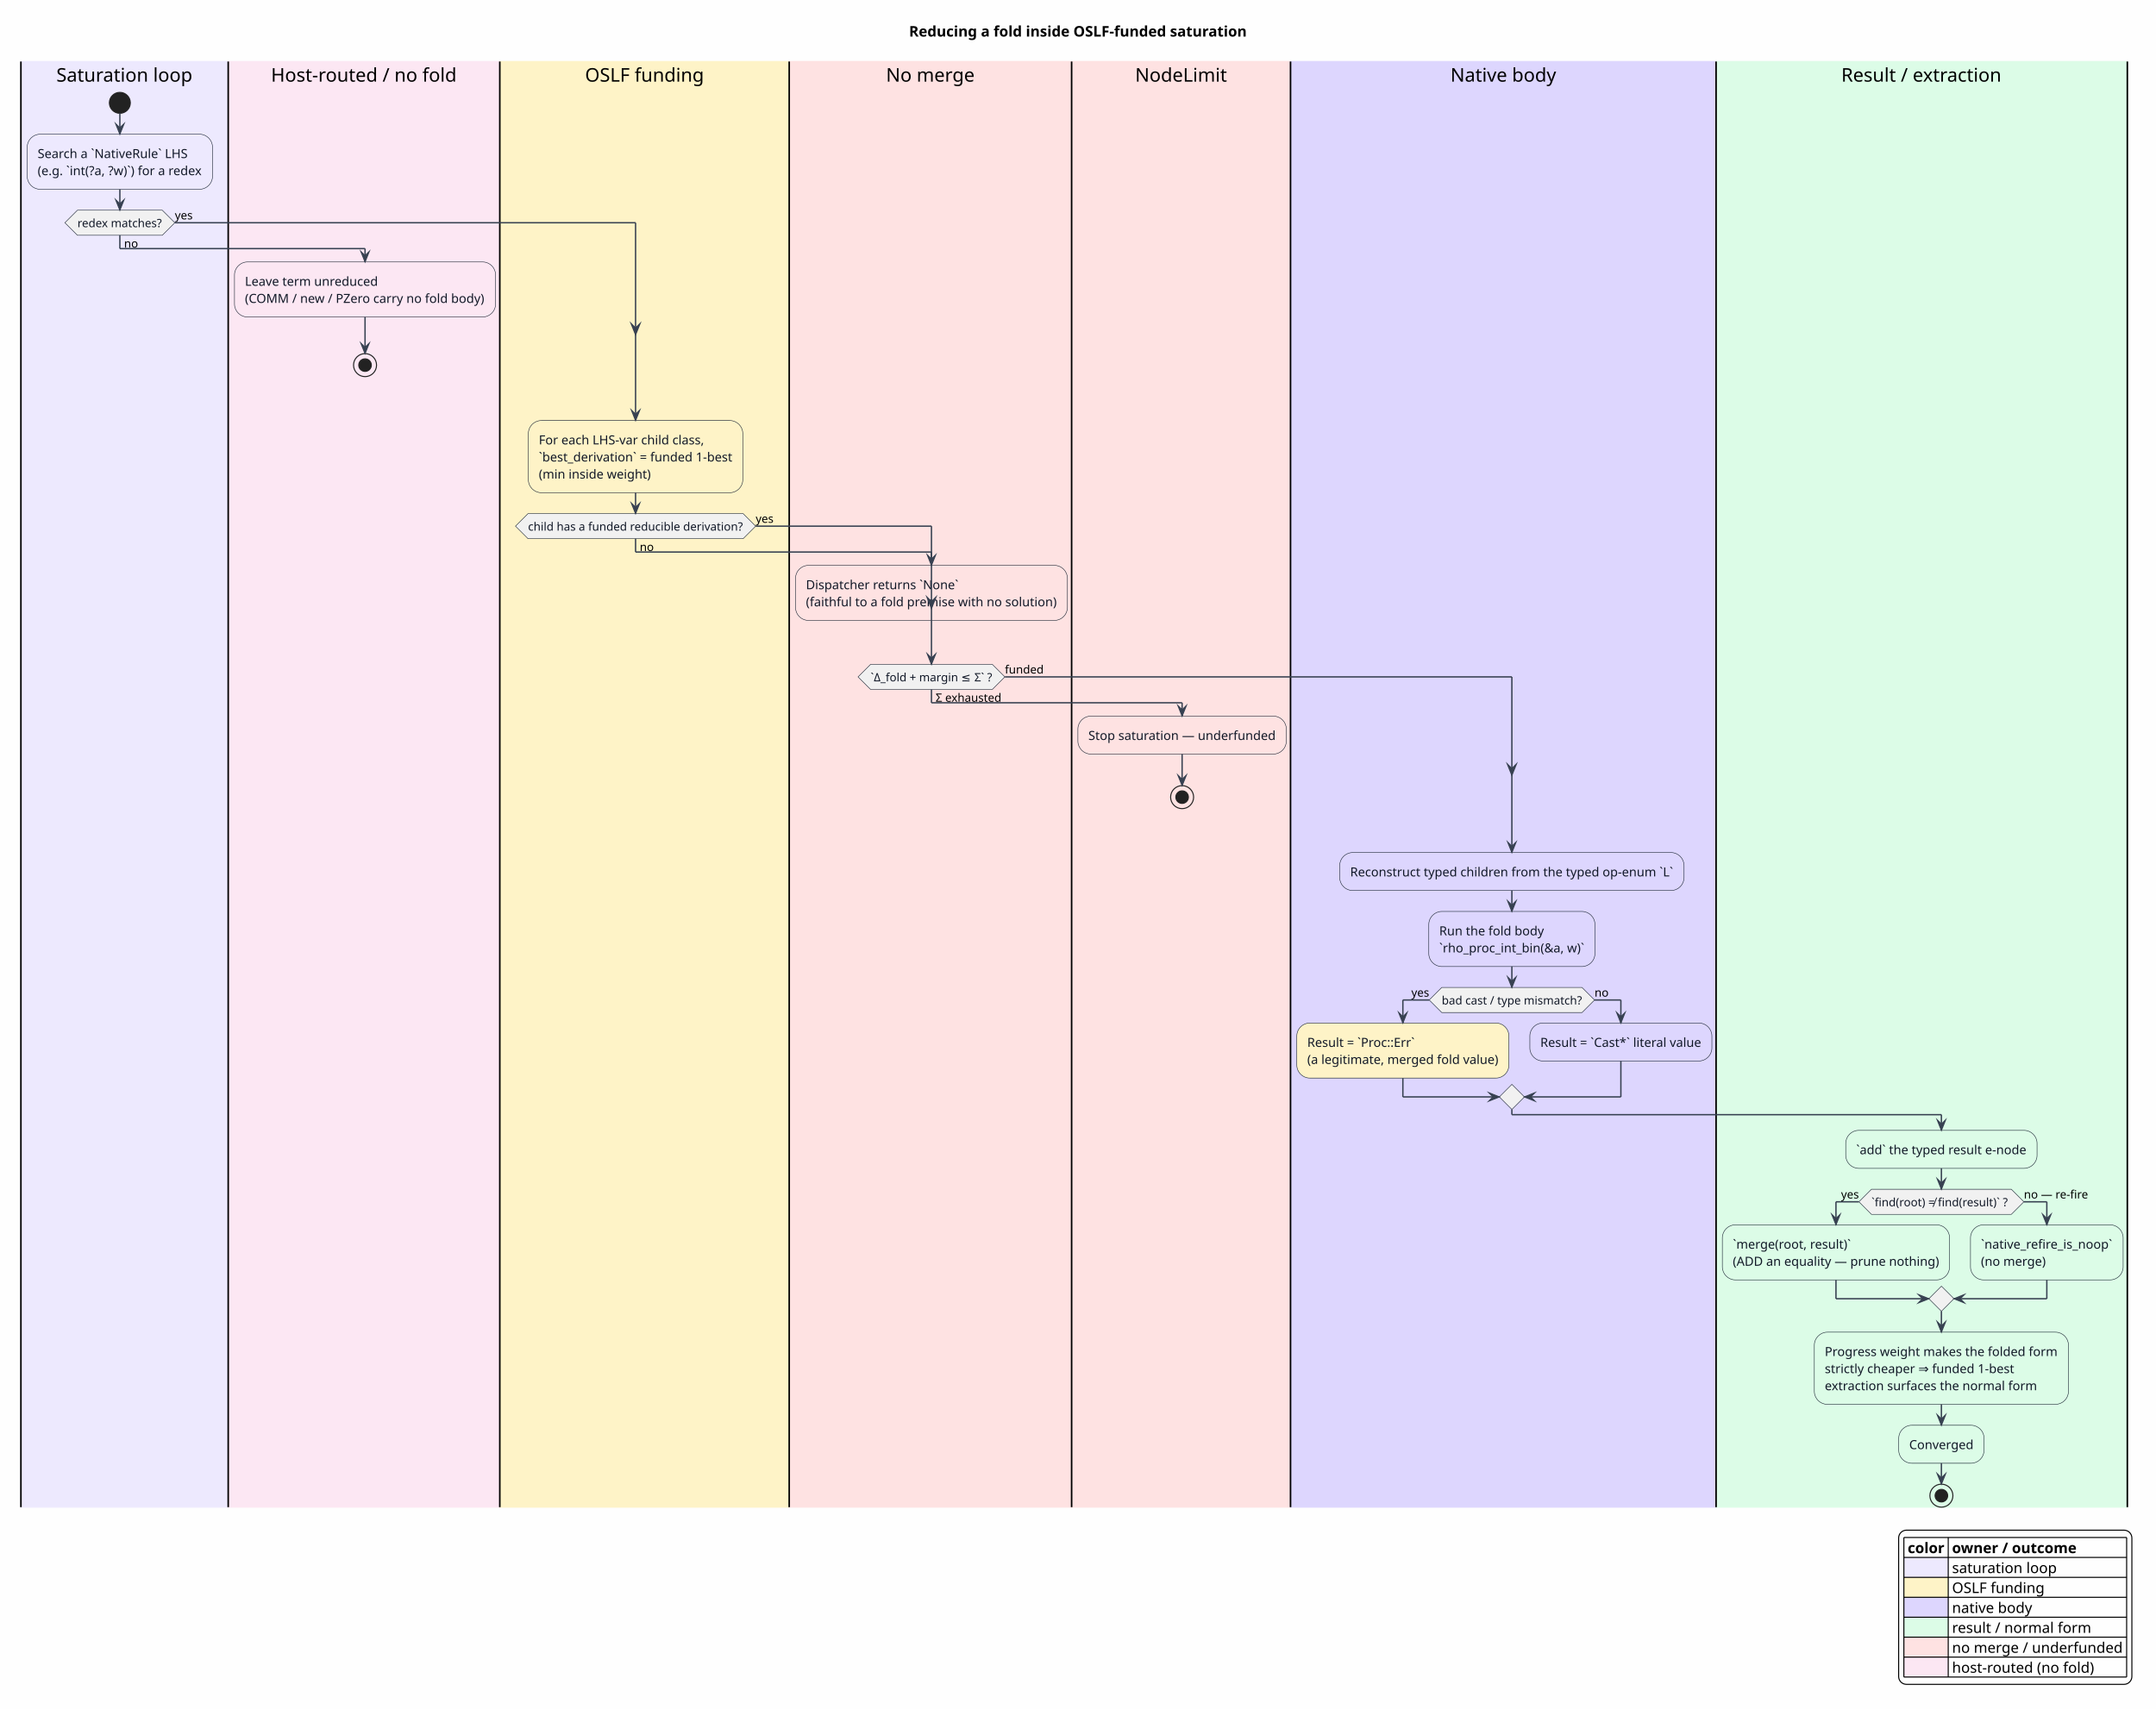
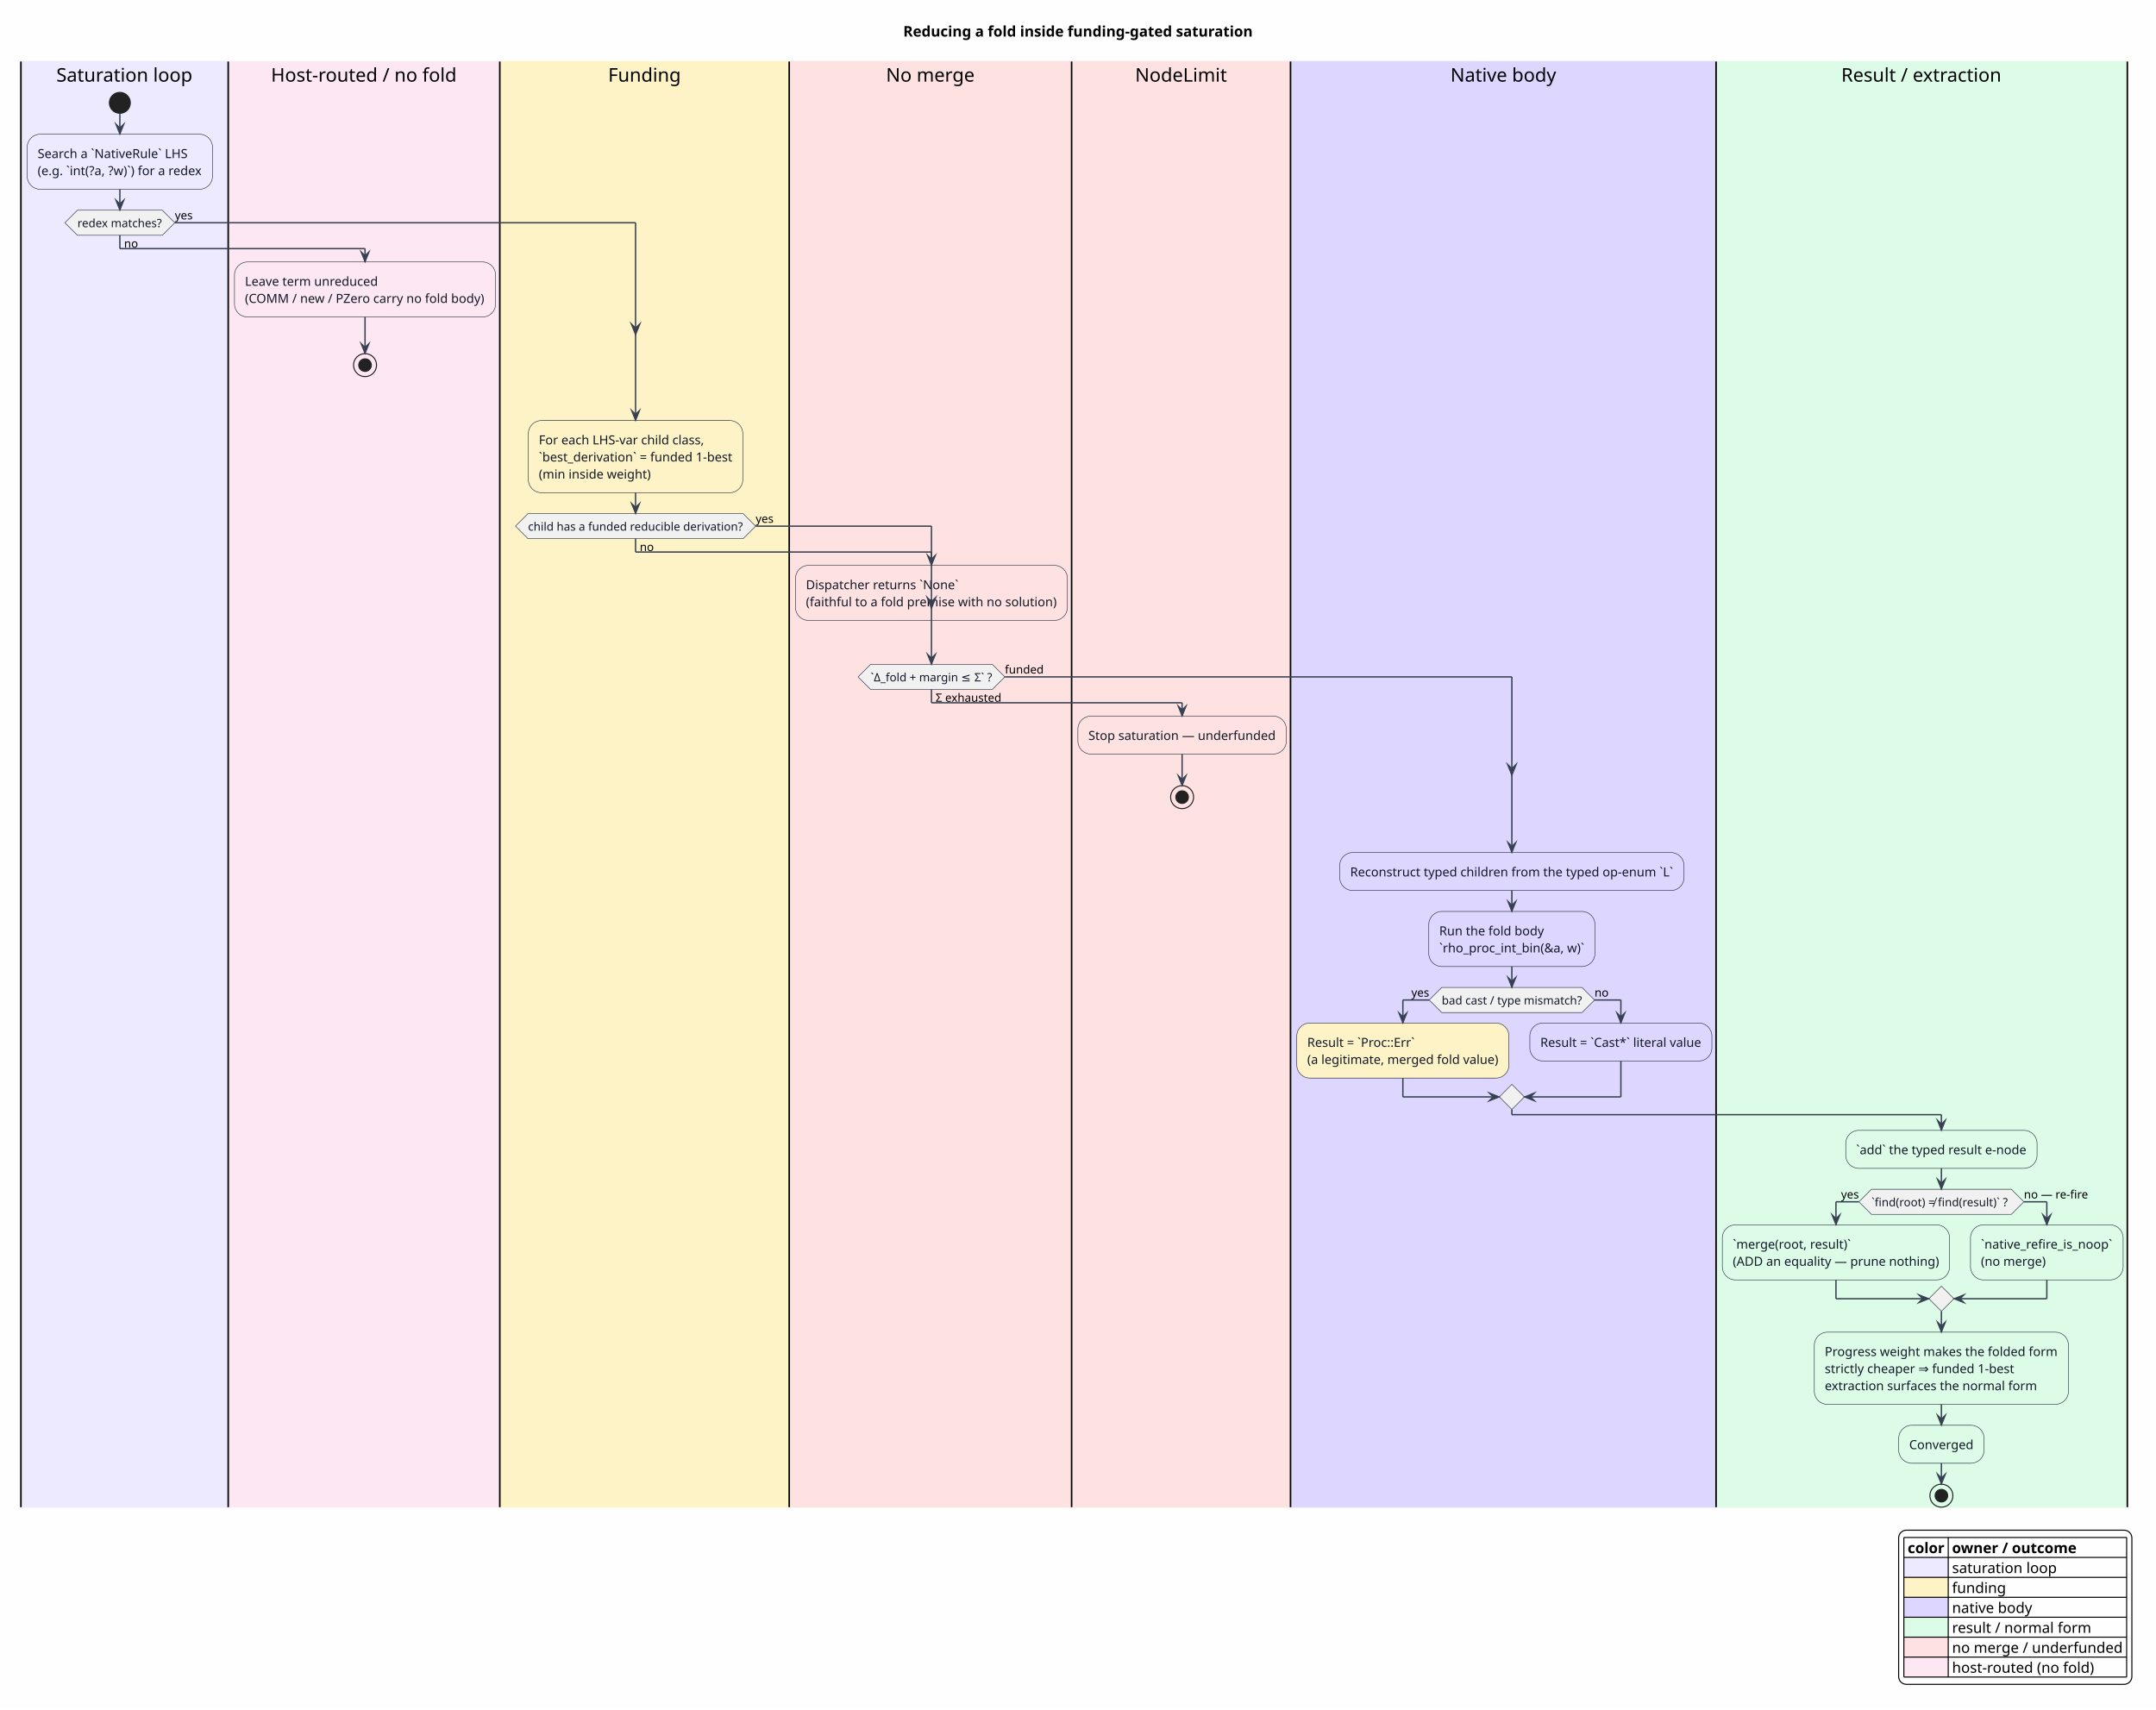
<svg xmlns="http://www.w3.org/2000/svg" contentStyleType="text/css" data-diagram-type="ACTIVITY" height="1635px" preserveAspectRatio="none" style="width:2062px;height:1635px;background:#FEFEFE;" version="1.1" viewBox="0 0 2062 1635" width="2062px" zoomAndPan="magnify">
  <defs />
  <g>
    <rect fill="#FEFEFE" height="1635" style="stroke:none;stroke-width:1;" width="2062" x="0" y="0" />
    <g class="title" data-source-line="3">
-       <text fill="#000000" font-family="sans-serif" font-size="14" font-weight="700" lengthAdjust="spacing" textLength="322.125" x="869.4" y="34.966">Reducing a fold inside OSLF-funded saturation</text>
+       <text fill="#000000" font-family="sans-serif" font-size="14" font-weight="700" lengthAdjust="spacing" textLength="333.269" x="863.829" y="34.966">Reducing a fold inside funding-gated saturation</text>
    </g>
    <rect fill="none" height="24.516" style="stroke:none;stroke-width:1;" width="2015.926" x="20" y="58.842" />
    <rect fill="#EDE9FE" height="1382.731" style="stroke:#EDE9FE;stroke-width:1;" width="198.261" x="20" y="58.842" />
    <ellipse cx="114.631" cy="98.358" fill="#222222" rx="10" ry="10" style="stroke:#222222;stroke-width:1;" />
    <rect fill="#EDE9FE" height="52.688" rx="12.5" ry="12.5" style="stroke:#1F2937;stroke-width:0.5;" width="177.261" x="26" y="128.358" />
    <text fill="#111827" font-family="sans-serif" font-size="12" lengthAdjust="spacing" textLength="143.713" x="36" y="151.186">Search a `NativeRule` LHS</text>
    <text fill="#111827" font-family="sans-serif" font-size="12" lengthAdjust="spacing" textLength="157.261" x="36" y="167.53">(e.g. `int(?a, ?w)`) for a redex</text>
    <polygon fill="#F1F1F1" points="74.057,201.046,155.204,201.046,167.204,213.046,155.204,225.046,74.057,225.046,62.057,213.046,74.057,201.046" style="stroke:#1F2937;stroke-width:0.5;stroke-linejoin:miter;stroke-miterlimit:10;" />
    <text fill="#000000" font-family="sans-serif" font-size="11" lengthAdjust="spacing" textLength="13.453" x="118.631" y="236.805">no</text>
    <text fill="#111827" font-family="sans-serif" font-size="11" lengthAdjust="spacing" textLength="81.146" x="74.057" y="217.314">redex matches?</text>
    <text fill="#000000" font-family="sans-serif" font-size="11" lengthAdjust="spacing" textLength="17.083" x="167.204" y="209.823">yes</text>
    <line style="stroke:#000000;stroke-width:1.5;" x1="20" x2="20" y1="58.842" y2="1441.573" />
    <rect fill="#FCE7F3" height="1382.731" style="stroke:#FCE7F3;stroke-width:1;" width="259.742" x="218.261" y="58.842" />
    <rect fill="#FCE7F3" height="52.688" rx="12.5" ry="12.5" style="stroke:#1F2937;stroke-width:0.5;" width="249.742" x="224.261" y="250.537" />
    <text fill="#111827" font-family="sans-serif" font-size="12" lengthAdjust="spacing" textLength="127.429" x="234.261" y="273.365">Leave term unreduced</text>
    <text fill="#111827" font-family="sans-serif" font-size="12" lengthAdjust="spacing" textLength="229.742" x="234.261" y="289.709">(COMM / new / PZero carry no fold body)</text>
    <ellipse cx="349.132" cy="349.225" fill="none" rx="11" ry="11" style="stroke:#222222;stroke-width:1;" />
    <ellipse cx="349.132" cy="349.225" fill="#222222" rx="6" ry="6" style="stroke:#222222;stroke-width:1;" />
    <line style="stroke:#000000;stroke-width:1.5;" x1="218.261" x2="218.261" y1="58.842" y2="1441.573" />
    <rect fill="#FEF3C7" height="1382.731" style="stroke:#FEF3C7;stroke-width:1;" width="276.803" x="478.003" y="58.842" />
    <rect fill="#FEF3C7" height="69.032" rx="12.5" ry="12.5" style="stroke:#1F2937;stroke-width:0.5;" width="205.101" x="505.312" y="402.225" />
    <text fill="#111827" font-family="sans-serif" font-size="12" lengthAdjust="spacing" textLength="158.065" x="515.312" y="425.053">For each LHS-var child class,</text>
    <text fill="#111827" font-family="sans-serif" font-size="12" lengthAdjust="spacing" textLength="185.101" x="515.312" y="441.397">`best_derivation` = funded 1-best</text>
    <text fill="#111827" font-family="sans-serif" font-size="12" lengthAdjust="spacing" textLength="107.101" x="515.312" y="457.741">(min inside weight)</text>
    <polygon fill="#F1F1F1" points="505.003,491.257,710.723,491.257,722.723,503.257,710.723,515.258,505.003,515.258,493.003,503.257,505.003,491.257" style="stroke:#1F2937;stroke-width:0.5;stroke-linejoin:miter;stroke-miterlimit:10;" />
    <text fill="#000000" font-family="sans-serif" font-size="11" lengthAdjust="spacing" textLength="13.453" x="611.863" y="527.016">no</text>
    <text fill="#111827" font-family="sans-serif" font-size="11" lengthAdjust="spacing" textLength="205.72" x="505.003" y="507.525">child has a funded reducible derivation?</text>
    <text fill="#000000" font-family="sans-serif" font-size="11" lengthAdjust="spacing" textLength="17.083" x="722.723" y="500.034">yes</text>
    <line style="stroke:#000000;stroke-width:1.5;" x1="478.003" x2="478.003" y1="58.842" y2="1441.573" />
    <rect fill="#FEE2E2" height="1382.731" style="stroke:#FEE2E2;stroke-width:1;" width="270.086" x="754.806" y="58.842" />
    <rect fill="#FEE2E2" height="52.688" rx="12.5" ry="12.5" style="stroke:#1F2937;stroke-width:0.5;" width="260.086" x="760.806" y="540.748" />
    <text fill="#111827" font-family="sans-serif" font-size="12" lengthAdjust="spacing" textLength="146.089" x="770.806" y="563.577">Dispatcher returns `None`</text>
    <text fill="#111827" font-family="sans-serif" font-size="12" lengthAdjust="spacing" textLength="240.086" x="770.806" y="579.921">(faithful to a fold premise with no solution)</text>
    <polygon fill="#F1F1F1" points="832.644,635.437,949.055,635.437,961.055,647.437,949.055,659.437,832.644,659.437,820.644,647.437,832.644,635.437" style="stroke:#1F2937;stroke-width:0.5;stroke-linejoin:miter;stroke-miterlimit:10;" />
    <text fill="#000000" font-family="sans-serif" font-size="11" lengthAdjust="spacing" textLength="63.151" x="894.849" y="671.196">Σ exhausted</text>
    <text fill="#111827" font-family="sans-serif" font-size="11" lengthAdjust="spacing" textLength="116.411" x="832.644" y="651.705">`Δ_fold + margin ≤ Σ` ?</text>
    <text fill="#000000" font-family="sans-serif" font-size="11" lengthAdjust="spacing" textLength="37.114" x="961.055" y="644.214">funded</text>
    <line style="stroke:#000000;stroke-width:1.5;" x1="754.806" x2="754.806" y1="58.842" y2="1441.573" />
    <rect fill="#FEE2E2" height="1382.731" style="stroke:#FEE2E2;stroke-width:1;" width="209.365" x="1024.892" y="58.842" />
    <rect fill="#FEE2E2" height="36.344" rx="12.5" ry="12.5" style="stroke:#1F2937;stroke-width:0.5;" width="199.365" x="1030.892" y="684.928" />
    <text fill="#111827" font-family="sans-serif" font-size="12" lengthAdjust="spacing" textLength="179.365" x="1040.892" y="707.756">Stop saturation — underfunded</text>
    <ellipse cx="1130.575" cy="762.444" fill="none" rx="11" ry="11" style="stroke:#222222;stroke-width:1;" />
    <ellipse cx="1130.575" cy="762.444" fill="#222222" rx="6" ry="6" style="stroke:#222222;stroke-width:1;" />
    <line style="stroke:#000000;stroke-width:1.5;" x1="1024.892" x2="1024.892" y1="58.842" y2="1441.573" />
    <rect fill="#DDD6FE" height="1382.731" style="stroke:#DDD6FE;stroke-width:1;" width="406.998" x="1234.257" y="58.842" />
    <rect fill="#DDD6FE" height="36.344" rx="12.5" ry="12.5" style="stroke:#1F2937;stroke-width:0.5;" width="329.338" x="1281.284" y="815.444" />
    <text fill="#111827" font-family="sans-serif" font-size="12" lengthAdjust="spacing" textLength="309.338" x="1291.284" y="838.272">Reconstruct typed children from the typed op-enum `L`</text>
    <rect fill="#DDD6FE" height="52.688" rx="12.5" ry="12.5" style="stroke:#1F2937;stroke-width:0.5;" width="158.937" x="1366.485" y="871.788" />
    <text fill="#111827" font-family="sans-serif" font-size="12" lengthAdjust="spacing" textLength="100.177" x="1376.485" y="894.616">Run the fold body</text>
    <text fill="#111827" font-family="sans-serif" font-size="12" lengthAdjust="spacing" textLength="138.937" x="1376.485" y="910.96">`rho_proc_int_bin(&amp;a, w)`</text>
    <polygon fill="#F1F1F1" points="1378.881,944.476,1513.025,944.476,1525.025,956.476,1513.025,968.476,1378.881,968.476,1366.881,956.476,1378.881,944.476" style="stroke:#1F2937;stroke-width:0.5;stroke-linejoin:miter;stroke-miterlimit:10;" />
    <text fill="#111827" font-family="sans-serif" font-size="11" lengthAdjust="spacing" textLength="134.144" x="1378.881" y="960.744">bad cast / type mismatch?</text>
    <text fill="#000000" font-family="sans-serif" font-size="11" lengthAdjust="spacing" textLength="17.083" x="1349.799" y="953.253">yes</text>
    <text fill="#000000" font-family="sans-serif" font-size="11" lengthAdjust="spacing" textLength="13.453" x="1525.025" y="953.253">no</text>
    <rect fill="#FEF3C7" height="52.688" rx="12.5" ry="12.5" style="stroke:#1F2937;stroke-width:0.5;" width="202.893" x="1240.257" y="978.476" />
    <text fill="#111827" font-family="sans-serif" font-size="12" lengthAdjust="spacing" textLength="102.925" x="1250.257" y="1001.304">Result = `Proc::Err`</text>
    <text fill="#111827" font-family="sans-serif" font-size="12" lengthAdjust="spacing" textLength="182.893" x="1250.257" y="1017.648">(a legitimate, merged fold value)</text>
    <rect fill="#DDD6FE" height="36.344" rx="12.5" ry="12.5" style="stroke:#1F2937;stroke-width:0.5;" width="174.105" x="1463.15" y="978.476" />
    <text fill="#111827" font-family="sans-serif" font-size="12" lengthAdjust="spacing" textLength="154.105" x="1473.15" y="1001.304">Result = `Cast*` literal value</text>
    <polygon fill="#F1F1F1" points="1445.953,1037.164,1457.953,1049.164,1445.953,1061.164,1433.953,1049.164,1445.953,1037.164" style="stroke:#1F2937;stroke-width:0.5;stroke-linejoin:miter;stroke-miterlimit:10;" />
    <line style="stroke:#000000;stroke-width:1.5;" x1="1234.257" x2="1234.257" y1="58.842" y2="1441.573" />
    <rect fill="#DCFCE7" height="1382.731" style="stroke:#DCFCE7;stroke-width:1;" width="393.33" x="1641.256" y="58.842" />
    <rect fill="#DCFCE7" height="36.344" rx="12.5" ry="12.5" style="stroke:#1F2937;stroke-width:0.5;" width="182.985" x="1765.26" y="1081.164" />
    <text fill="#111827" font-family="sans-serif" font-size="12" lengthAdjust="spacing" textLength="162.985" x="1775.26" y="1103.992">`add` the typed result e-node</text>
    <polygon fill="#F1F1F1" points="1789.868,1137.508,1923.637,1137.508,1935.637,1149.508,1923.637,1161.508,1789.868,1161.508,1777.868,1149.508,1789.868,1137.508" style="stroke:#1F2937;stroke-width:0.5;stroke-linejoin:miter;stroke-miterlimit:10;" />
    <text fill="#111827" font-family="sans-serif" font-size="11" lengthAdjust="spacing" textLength="133.769" x="1789.868" y="1153.776">`find(root) ≠ find(result)` ?</text>
    <text fill="#000000" font-family="sans-serif" font-size="11" lengthAdjust="spacing" textLength="17.083" x="1760.785" y="1146.285">yes</text>
    <text fill="#000000" font-family="sans-serif" font-size="11" lengthAdjust="spacing" textLength="61.831" x="1935.637" y="1146.285">no — re-fire</text>
    <rect fill="#DCFCE7" height="52.688" rx="12.5" ry="12.5" style="stroke:#1F2937;stroke-width:0.5;" width="217.329" x="1647.256" y="1171.508" />
    <text fill="#111827" font-family="sans-serif" font-size="12" lengthAdjust="spacing" textLength="113.497" x="1657.256" y="1194.336">`merge(root, result)`</text>
    <text fill="#111827" font-family="sans-serif" font-size="12" lengthAdjust="spacing" textLength="197.329" x="1657.256" y="1210.681">(ADD an equality — prune nothing)</text>
    <rect fill="#DCFCE7" height="52.688" rx="12.5" ry="12.5" style="stroke:#1F2937;stroke-width:0.5;" width="146.001" x="1884.585" y="1171.508" />
    <text fill="#111827" font-family="sans-serif" font-size="12" lengthAdjust="spacing" textLength="126.001" x="1894.585" y="1194.336">`native_refire_is_noop`</text>
    <text fill="#111827" font-family="sans-serif" font-size="12" lengthAdjust="spacing" textLength="62.088" x="1894.585" y="1210.681">(no merge)</text>
    <polygon fill="#F1F1F1" points="1856.753,1230.197,1868.753,1242.197,1856.753,1254.197,1844.753,1242.197,1856.753,1230.197" style="stroke:#1F2937;stroke-width:0.5;stroke-linejoin:miter;stroke-miterlimit:10;" />
    <rect fill="#DCFCE7" height="69.032" rx="12.5" ry="12.5" style="stroke:#1F2937;stroke-width:0.5;" width="243.07" x="1735.218" y="1274.197" />
    <text fill="#111827" font-family="sans-serif" font-size="12" lengthAdjust="spacing" textLength="223.07" x="1745.218" y="1297.025">Progress weight makes the folded form</text>
    <text fill="#111827" font-family="sans-serif" font-size="12" lengthAdjust="spacing" textLength="181.2" x="1745.218" y="1313.369">strictly cheaper ⇒ funded 1-best</text>
    <text fill="#111827" font-family="sans-serif" font-size="12" lengthAdjust="spacing" textLength="203.498" x="1745.218" y="1329.713">extraction surfaces the normal form</text>
    <rect fill="#DCFCE7" height="36.344" rx="12.5" ry="12.5" style="stroke:#1F2937;stroke-width:0.5;" width="81.608" x="1815.949" y="1363.229" />
    <text fill="#111827" font-family="sans-serif" font-size="12" lengthAdjust="spacing" textLength="61.608" x="1825.949" y="1386.057">Converged</text>
    <ellipse cx="1856.753" cy="1430.573" fill="none" rx="11" ry="11" style="stroke:#222222;stroke-width:1;" />
    <ellipse cx="1856.753" cy="1430.573" fill="#222222" rx="6" ry="6" style="stroke:#222222;stroke-width:1;" />
    <line style="stroke:#000000;stroke-width:1.5;" x1="1641.256" x2="1641.256" y1="58.842" y2="1441.573" />
    <line style="stroke:#000000;stroke-width:1.5;" x1="2034.586" x2="2034.586" y1="58.842" y2="1441.573" />
    <line style="stroke:#374151;stroke-width:1.3;" x1="114.631" x2="114.631" y1="108.358" y2="128.358" />
    <polygon fill="#374151" points="110.631,118.358,114.631,128.358,118.631,118.358,114.631,122.358" style="stroke:#374151;stroke-width:1;stroke-linejoin:miter;stroke-miterlimit:10;" />
    <line style="stroke:#374151;stroke-width:1.3;" x1="167.204" x2="607.863" y1="213.046" y2="213.046" />
    <polygon fill="#374151" points="603.863,309.881,607.863,319.881,611.863,309.881,607.863,313.881" style="stroke:#374151;stroke-width:1.3;stroke-linejoin:miter;stroke-miterlimit:10;" />
    <line style="stroke:#374151;stroke-width:1.3;" x1="607.863" x2="607.863" y1="213.046" y2="402.225" />
    <polygon fill="#374151" points="603.863,392.225,607.863,402.225,611.863,392.225,607.863,396.225" style="stroke:#374151;stroke-width:1;stroke-linejoin:miter;stroke-miterlimit:10;" />
    <line style="stroke:#374151;stroke-width:1.3;" x1="114.631" x2="114.631" y1="181.046" y2="201.046" />
    <polygon fill="#374151" points="110.631,191.046,114.631,201.046,118.631,191.046,114.631,195.046" style="stroke:#374151;stroke-width:1;stroke-linejoin:miter;stroke-miterlimit:10;" />
    <line style="stroke:#374151;stroke-width:1.3;" x1="349.132" x2="349.132" y1="303.225" y2="338.225" />
    <polygon fill="#374151" points="345.132,328.225,349.132,338.225,353.132,328.225,349.132,332.225" style="stroke:#374151;stroke-width:1;stroke-linejoin:miter;stroke-miterlimit:10;" />
    <line style="stroke:#374151;stroke-width:1.3;" x1="722.723" x2="890.849" y1="503.257" y2="503.257" />
    <polygon fill="#374151" points="886.849,571.592,890.849,581.592,894.849,571.592,890.849,575.592" style="stroke:#374151;stroke-width:1.3;stroke-linejoin:miter;stroke-miterlimit:10;" />
    <line style="stroke:#374151;stroke-width:1.3;" x1="890.849" x2="890.849" y1="503.257" y2="635.437" />
    <polygon fill="#374151" points="886.849,625.437,890.849,635.437,894.849,625.437,890.849,629.437" style="stroke:#374151;stroke-width:1;stroke-linejoin:miter;stroke-miterlimit:10;" />
    <line style="stroke:#374151;stroke-width:1.3;" x1="607.863" x2="607.863" y1="471.257" y2="491.257" />
    <polygon fill="#374151" points="603.863,481.257,607.863,491.257,611.863,481.257,607.863,485.257" style="stroke:#374151;stroke-width:1;stroke-linejoin:miter;stroke-miterlimit:10;" />
    <line style="stroke:#374151;stroke-width:1.3;" x1="961.055" x2="1445.953" y1="647.437" y2="647.437" />
    <polygon fill="#374151" points="1441.953,731.272,1445.953,741.272,1449.953,731.272,1445.953,735.272" style="stroke:#374151;stroke-width:1.3;stroke-linejoin:miter;stroke-miterlimit:10;" />
    <line style="stroke:#374151;stroke-width:1.3;" x1="1445.953" x2="1445.953" y1="647.437" y2="815.444" />
    <polygon fill="#374151" points="1441.953,805.444,1445.953,815.444,1449.953,805.444,1445.953,809.444" style="stroke:#374151;stroke-width:1;stroke-linejoin:miter;stroke-miterlimit:10;" />
    <line style="stroke:#374151;stroke-width:1.3;" x1="1130.575" x2="1130.575" y1="721.272" y2="751.444" />
    <polygon fill="#374151" points="1126.575,741.444,1130.575,751.444,1134.575,741.444,1130.575,745.444" style="stroke:#374151;stroke-width:1;stroke-linejoin:miter;stroke-miterlimit:10;" />
    <line style="stroke:#374151;stroke-width:1.3;" x1="1445.953" x2="1445.953" y1="851.788" y2="871.788" />
    <polygon fill="#374151" points="1441.953,861.788,1445.953,871.788,1449.953,861.788,1445.953,865.788" style="stroke:#374151;stroke-width:1;stroke-linejoin:miter;stroke-miterlimit:10;" />
    <line style="stroke:#374151;stroke-width:1.3;" x1="1366.881" x2="1341.704" y1="956.476" y2="956.476" />
    <line style="stroke:#374151;stroke-width:1.3;" x1="1341.704" x2="1341.704" y1="956.476" y2="978.476" />
    <polygon fill="#374151" points="1337.704,968.476,1341.704,978.476,1345.704,968.476,1341.704,972.476" style="stroke:#374151;stroke-width:1;stroke-linejoin:miter;stroke-miterlimit:10;" />
    <line style="stroke:#374151;stroke-width:1.3;" x1="1525.025" x2="1550.203" y1="956.476" y2="956.476" />
    <line style="stroke:#374151;stroke-width:1.3;" x1="1550.203" x2="1550.203" y1="956.476" y2="978.476" />
    <polygon fill="#374151" points="1546.203,968.476,1550.203,978.476,1554.203,968.476,1550.203,972.476" style="stroke:#374151;stroke-width:1;stroke-linejoin:miter;stroke-miterlimit:10;" />
    <line style="stroke:#374151;stroke-width:1.3;" x1="1341.704" x2="1341.704" y1="1031.164" y2="1049.164" />
    <line style="stroke:#374151;stroke-width:1.3;" x1="1341.704" x2="1433.953" y1="1049.164" y2="1049.164" />
    <polygon fill="#374151" points="1423.953,1045.164,1433.953,1049.164,1423.953,1053.164,1427.953,1049.164" style="stroke:#374151;stroke-width:1;stroke-linejoin:miter;stroke-miterlimit:10;" />
    <line style="stroke:#374151;stroke-width:1.3;" x1="1550.203" x2="1550.203" y1="1014.82" y2="1049.164" />
    <line style="stroke:#374151;stroke-width:1.3;" x1="1550.203" x2="1457.953" y1="1049.164" y2="1049.164" />
    <polygon fill="#374151" points="1467.953,1045.164,1457.953,1049.164,1467.953,1053.164,1463.953,1049.164" style="stroke:#374151;stroke-width:1;stroke-linejoin:miter;stroke-miterlimit:10;" />
    <line style="stroke:#374151;stroke-width:1.3;" x1="1445.953" x2="1445.953" y1="924.476" y2="944.476" />
    <polygon fill="#374151" points="1441.953,934.476,1445.953,944.476,1449.953,934.476,1445.953,938.476" style="stroke:#374151;stroke-width:1;stroke-linejoin:miter;stroke-miterlimit:10;" />
    <line style="stroke:#374151;stroke-width:1.3;" x1="1777.868" x2="1755.92" y1="1149.508" y2="1149.508" />
    <line style="stroke:#374151;stroke-width:1.3;" x1="1755.92" x2="1755.92" y1="1149.508" y2="1171.508" />
    <polygon fill="#374151" points="1751.92,1161.508,1755.92,1171.508,1759.92,1161.508,1755.92,1165.508" style="stroke:#374151;stroke-width:1;stroke-linejoin:miter;stroke-miterlimit:10;" />
    <line style="stroke:#374151;stroke-width:1.3;" x1="1935.637" x2="1957.585" y1="1149.508" y2="1149.508" />
    <line style="stroke:#374151;stroke-width:1.3;" x1="1957.585" x2="1957.585" y1="1149.508" y2="1171.508" />
    <polygon fill="#374151" points="1953.585,1161.508,1957.585,1171.508,1961.585,1161.508,1957.585,1165.508" style="stroke:#374151;stroke-width:1;stroke-linejoin:miter;stroke-miterlimit:10;" />
    <line style="stroke:#374151;stroke-width:1.3;" x1="1755.92" x2="1755.92" y1="1224.197" y2="1242.197" />
    <line style="stroke:#374151;stroke-width:1.3;" x1="1755.92" x2="1844.753" y1="1242.197" y2="1242.197" />
    <polygon fill="#374151" points="1834.753,1238.197,1844.753,1242.197,1834.753,1246.197,1838.753,1242.197" style="stroke:#374151;stroke-width:1;stroke-linejoin:miter;stroke-miterlimit:10;" />
    <line style="stroke:#374151;stroke-width:1.3;" x1="1957.585" x2="1957.585" y1="1224.197" y2="1242.197" />
    <line style="stroke:#374151;stroke-width:1.3;" x1="1957.585" x2="1868.753" y1="1242.197" y2="1242.197" />
    <polygon fill="#374151" points="1878.753,1238.197,1868.753,1242.197,1878.753,1246.197,1874.753,1242.197" style="stroke:#374151;stroke-width:1;stroke-linejoin:miter;stroke-miterlimit:10;" />
    <line style="stroke:#374151;stroke-width:1.3;" x1="1856.753" x2="1856.753" y1="1117.508" y2="1137.508" />
    <polygon fill="#374151" points="1852.753,1127.508,1856.753,1137.508,1860.753,1127.508,1856.753,1131.508" style="stroke:#374151;stroke-width:1;stroke-linejoin:miter;stroke-miterlimit:10;" />
    <line style="stroke:#374151;stroke-width:1.3;" x1="1856.753" x2="1856.753" y1="1254.197" y2="1274.197" />
    <polygon fill="#374151" points="1852.753,1264.197,1856.753,1274.197,1860.753,1264.197,1856.753,1268.197" style="stroke:#374151;stroke-width:1;stroke-linejoin:miter;stroke-miterlimit:10;" />
    <line style="stroke:#374151;stroke-width:1.3;" x1="1856.753" x2="1856.753" y1="1343.229" y2="1363.229" />
    <polygon fill="#374151" points="1852.753,1353.229,1856.753,1363.229,1860.753,1353.229,1856.753,1357.229" style="stroke:#374151;stroke-width:1;stroke-linejoin:miter;stroke-miterlimit:10;" />
    <line style="stroke:#374151;stroke-width:1.3;" x1="1856.753" x2="1856.753" y1="1399.573" y2="1419.573" />
    <polygon fill="#374151" points="1852.753,1409.573,1856.753,1419.573,1860.753,1409.573,1856.753,1413.573" style="stroke:#374151;stroke-width:1;stroke-linejoin:miter;stroke-miterlimit:10;" />
    <line style="stroke:#374151;stroke-width:1.3;" x1="114.631" x2="114.631" y1="225.046" y2="237.791" />
    <line style="stroke:#374151;stroke-width:1.3;" x1="114.631" x2="349.132" y1="237.791" y2="237.791" />
    <line style="stroke:#374151;stroke-width:1.3;" x1="349.132" x2="349.132" y1="237.791" y2="250.537" />
    <polygon fill="#374151" points="345.132,240.537,349.132,250.537,353.132,240.537,349.132,244.537" style="stroke:#374151;stroke-width:1;stroke-linejoin:miter;stroke-miterlimit:10;" />
    <line style="stroke:#374151;stroke-width:1.3;" x1="607.863" x2="607.863" y1="515.258" y2="528.003" />
    <line style="stroke:#374151;stroke-width:1.3;" x1="607.863" x2="890.849" y1="528.003" y2="528.003" />
    <line style="stroke:#374151;stroke-width:1.3;" x1="890.849" x2="890.849" y1="528.003" y2="540.748" />
    <polygon fill="#374151" points="886.849,530.748,890.849,540.748,894.849,530.748,890.849,534.748" style="stroke:#374151;stroke-width:1;stroke-linejoin:miter;stroke-miterlimit:10;" />
    <line style="stroke:#374151;stroke-width:1.3;" x1="890.849" x2="890.849" y1="659.437" y2="672.182" />
    <line style="stroke:#374151;stroke-width:1.3;" x1="890.849" x2="1130.575" y1="672.182" y2="672.182" />
    <line style="stroke:#374151;stroke-width:1.3;" x1="1130.575" x2="1130.575" y1="672.182" y2="684.928" />
    <polygon fill="#374151" points="1126.575,674.928,1130.575,684.928,1134.575,674.928,1130.575,678.928" style="stroke:#374151;stroke-width:1;stroke-linejoin:miter;stroke-miterlimit:10;" />
    <line style="stroke:#374151;stroke-width:1.3;" x1="1445.953" x2="1445.953" y1="1061.164" y2="1066.164" />
    <line style="stroke:#374151;stroke-width:1.3;" x1="1445.953" x2="1856.753" y1="1066.164" y2="1066.164" />
    <line style="stroke:#374151;stroke-width:1.3;" x1="1856.753" x2="1856.753" y1="1066.164" y2="1081.164" />
    <polygon fill="#374151" points="1852.753,1071.164,1856.753,1081.164,1860.753,1071.164,1856.753,1075.164" style="stroke:#374151;stroke-width:1;stroke-linejoin:miter;stroke-miterlimit:10;" />
    <text fill="#000000" font-family="sans-serif" font-size="18" lengthAdjust="spacing" textLength="130.463" x="53.899" y="78.084">Saturation loop</text>
    <text fill="#000000" font-family="sans-serif" font-size="18" lengthAdjust="spacing" textLength="177.857" x="259.204" y="78.084">Host-routed / no fold</text>
-     <text fill="#000000" font-family="sans-serif" font-size="18" lengthAdjust="spacing" textLength="113.741" x="559.534" y="78.084">OSLF funding</text>
+     <text fill="#000000" font-family="sans-serif" font-size="18" lengthAdjust="spacing" textLength="69.498" x="581.656" y="78.084">Funding</text>
    <text fill="#000000" font-family="sans-serif" font-size="18" lengthAdjust="spacing" textLength="84.888" x="847.405" y="78.084">No merge</text>
    <text fill="#000000" font-family="sans-serif" font-size="18" lengthAdjust="spacing" textLength="87.839" x="1085.655" y="78.084">NodeLimit</text>
    <text fill="#000000" font-family="sans-serif" font-size="18" lengthAdjust="spacing" textLength="101.105" x="1387.204" y="78.084">Native body</text>
    <text fill="#000000" font-family="sans-serif" font-size="18" lengthAdjust="spacing" textLength="153.791" x="1761.025" y="78.084">Result / extraction</text>
    <g class="legend" data-source-line="61">
      <rect fill="none" height="147.475" rx="7.5" ry="7.5" style="stroke:#000000;stroke-width:1;" width="223.065" x="1815.861" y="1463.573" />
      <text fill="#000000" font-family="sans-serif" font-size="14" font-weight="700" lengthAdjust="spacing" textLength="35.154" x="1824.501" y="1485.539">color</text>
      <text fill="#000000" font-family="sans-serif" font-size="14" font-weight="700" lengthAdjust="spacing" textLength="119.448" x="1866.935" y="1485.539">owner / outcome</text>
      <rect fill="#EDE9FE" height="19.068" style="stroke:none;stroke-width:1;" width="42.434" x="1820.861" y="1489.641" />
      <text fill="#000000" font-family="sans-serif" font-size="14" lengthAdjust="spacing" textLength="3.64" x="1820.861" y="1504.607"> </text>
      <text fill="#000000" font-family="sans-serif" font-size="14" lengthAdjust="spacing" textLength="100.492" x="1866.935" y="1504.607">saturation loop</text>
      <rect fill="#FEF3C7" height="19.068" style="stroke:none;stroke-width:1;" width="42.434" x="1820.861" y="1508.709" />
      <text fill="#000000" font-family="sans-serif" font-size="14" lengthAdjust="spacing" textLength="3.64" x="1820.861" y="1523.675"> </text>
-       <text fill="#000000" font-family="sans-serif" font-size="14" lengthAdjust="spacing" textLength="88.466" x="1866.935" y="1523.675">OSLF funding</text>
+       <text fill="#000000" font-family="sans-serif" font-size="14" lengthAdjust="spacing" textLength="51.604" x="1866.935" y="1523.675">funding</text>
      <rect fill="#DDD6FE" height="19.068" style="stroke:none;stroke-width:1;" width="42.434" x="1820.861" y="1527.777" />
      <text fill="#000000" font-family="sans-serif" font-size="14" lengthAdjust="spacing" textLength="3.64" x="1820.861" y="1542.743"> </text>
      <text fill="#000000" font-family="sans-serif" font-size="14" lengthAdjust="spacing" textLength="76.65" x="1866.935" y="1542.743">native body</text>
      <rect fill="#DCFCE7" height="19.068" style="stroke:none;stroke-width:1;" width="42.434" x="1820.861" y="1546.845" />
      <text fill="#000000" font-family="sans-serif" font-size="14" lengthAdjust="spacing" textLength="3.64" x="1820.861" y="1561.811"> </text>
      <text fill="#000000" font-family="sans-serif" font-size="14" lengthAdjust="spacing" textLength="133.447" x="1866.935" y="1561.811">result / normal form</text>
      <rect fill="#FEE2E2" height="19.068" style="stroke:none;stroke-width:1;" width="42.434" x="1820.861" y="1565.913" />
      <text fill="#000000" font-family="sans-serif" font-size="14" lengthAdjust="spacing" textLength="3.64" x="1820.861" y="1580.879"> </text>
      <text fill="#000000" font-family="sans-serif" font-size="14" lengthAdjust="spacing" textLength="163.351" x="1866.935" y="1580.879">no merge / underfunded</text>
      <rect fill="#FCE7F3" height="19.068" style="stroke:none;stroke-width:1;" width="42.434" x="1820.861" y="1584.981" />
      <text fill="#000000" font-family="sans-serif" font-size="14" lengthAdjust="spacing" textLength="3.64" x="1820.861" y="1599.947"> </text>
      <text fill="#000000" font-family="sans-serif" font-size="14" lengthAdjust="spacing" textLength="136.163" x="1866.935" y="1599.947">host-routed (no fold)</text>
      <line style="stroke:#000000;stroke-width:1;" x1="1820.861" x2="2033.926" y1="1470.573" y2="1470.573" />
      <line style="stroke:#000000;stroke-width:1;" x1="1820.861" x2="2033.926" y1="1489.641" y2="1489.641" />
      <line style="stroke:#000000;stroke-width:1;" x1="1820.861" x2="2033.926" y1="1508.709" y2="1508.709" />
      <line style="stroke:#000000;stroke-width:1;" x1="1820.861" x2="2033.926" y1="1527.777" y2="1527.777" />
      <line style="stroke:#000000;stroke-width:1;" x1="1820.861" x2="2033.926" y1="1546.845" y2="1546.845" />
      <line style="stroke:#000000;stroke-width:1;" x1="1820.861" x2="2033.926" y1="1565.913" y2="1565.913" />
      <line style="stroke:#000000;stroke-width:1;" x1="1820.861" x2="2033.926" y1="1584.981" y2="1584.981" />
      <line style="stroke:#000000;stroke-width:1;" x1="1820.861" x2="2033.926" y1="1604.049" y2="1604.049" />
      <line style="stroke:#000000;stroke-width:1;" x1="1820.861" x2="1820.861" y1="1470.573" y2="1604.049" />
      <line style="stroke:#000000;stroke-width:1;" x1="1863.294" x2="1863.294" y1="1470.573" y2="1604.049" />
      <line style="stroke:#000000;stroke-width:1;" x1="2033.926" x2="2033.926" y1="1470.573" y2="1604.049" />
    </g>
  </g>
</svg>
